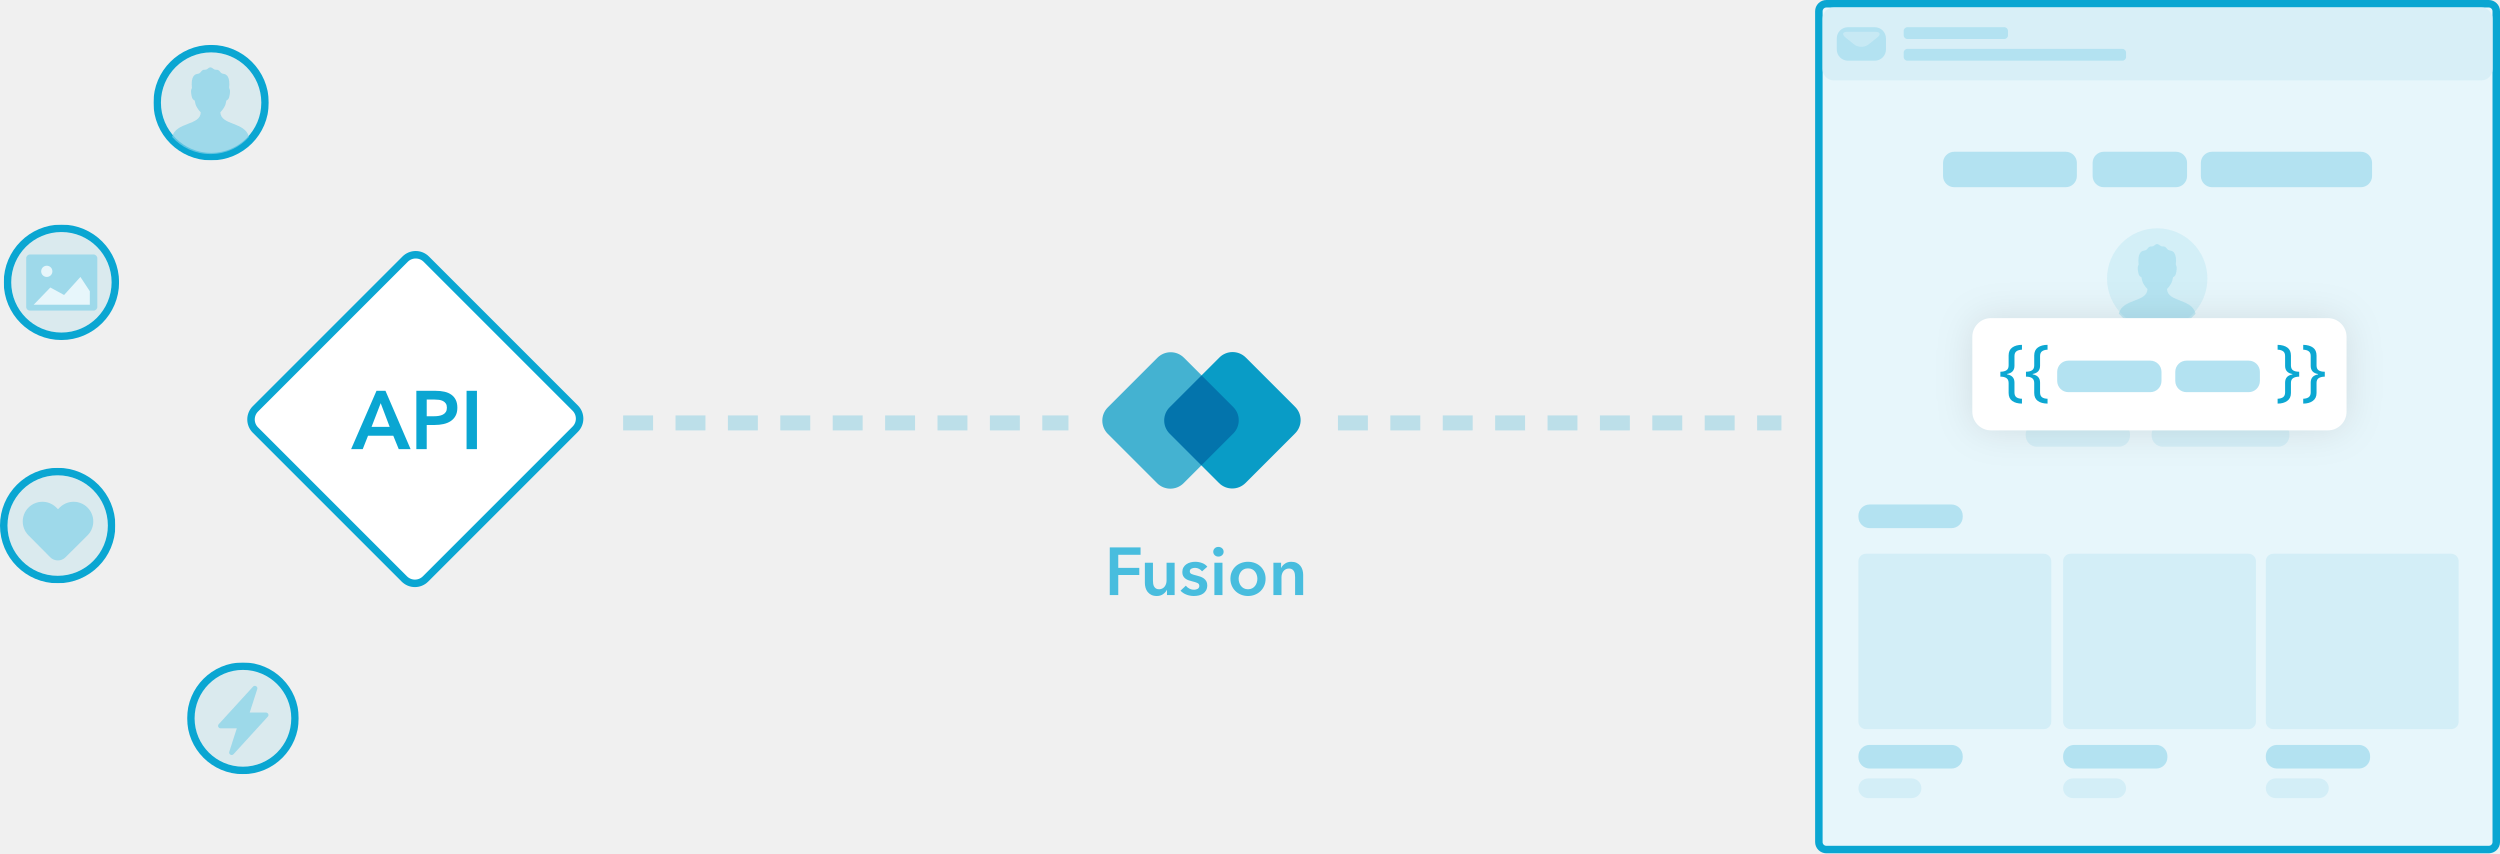
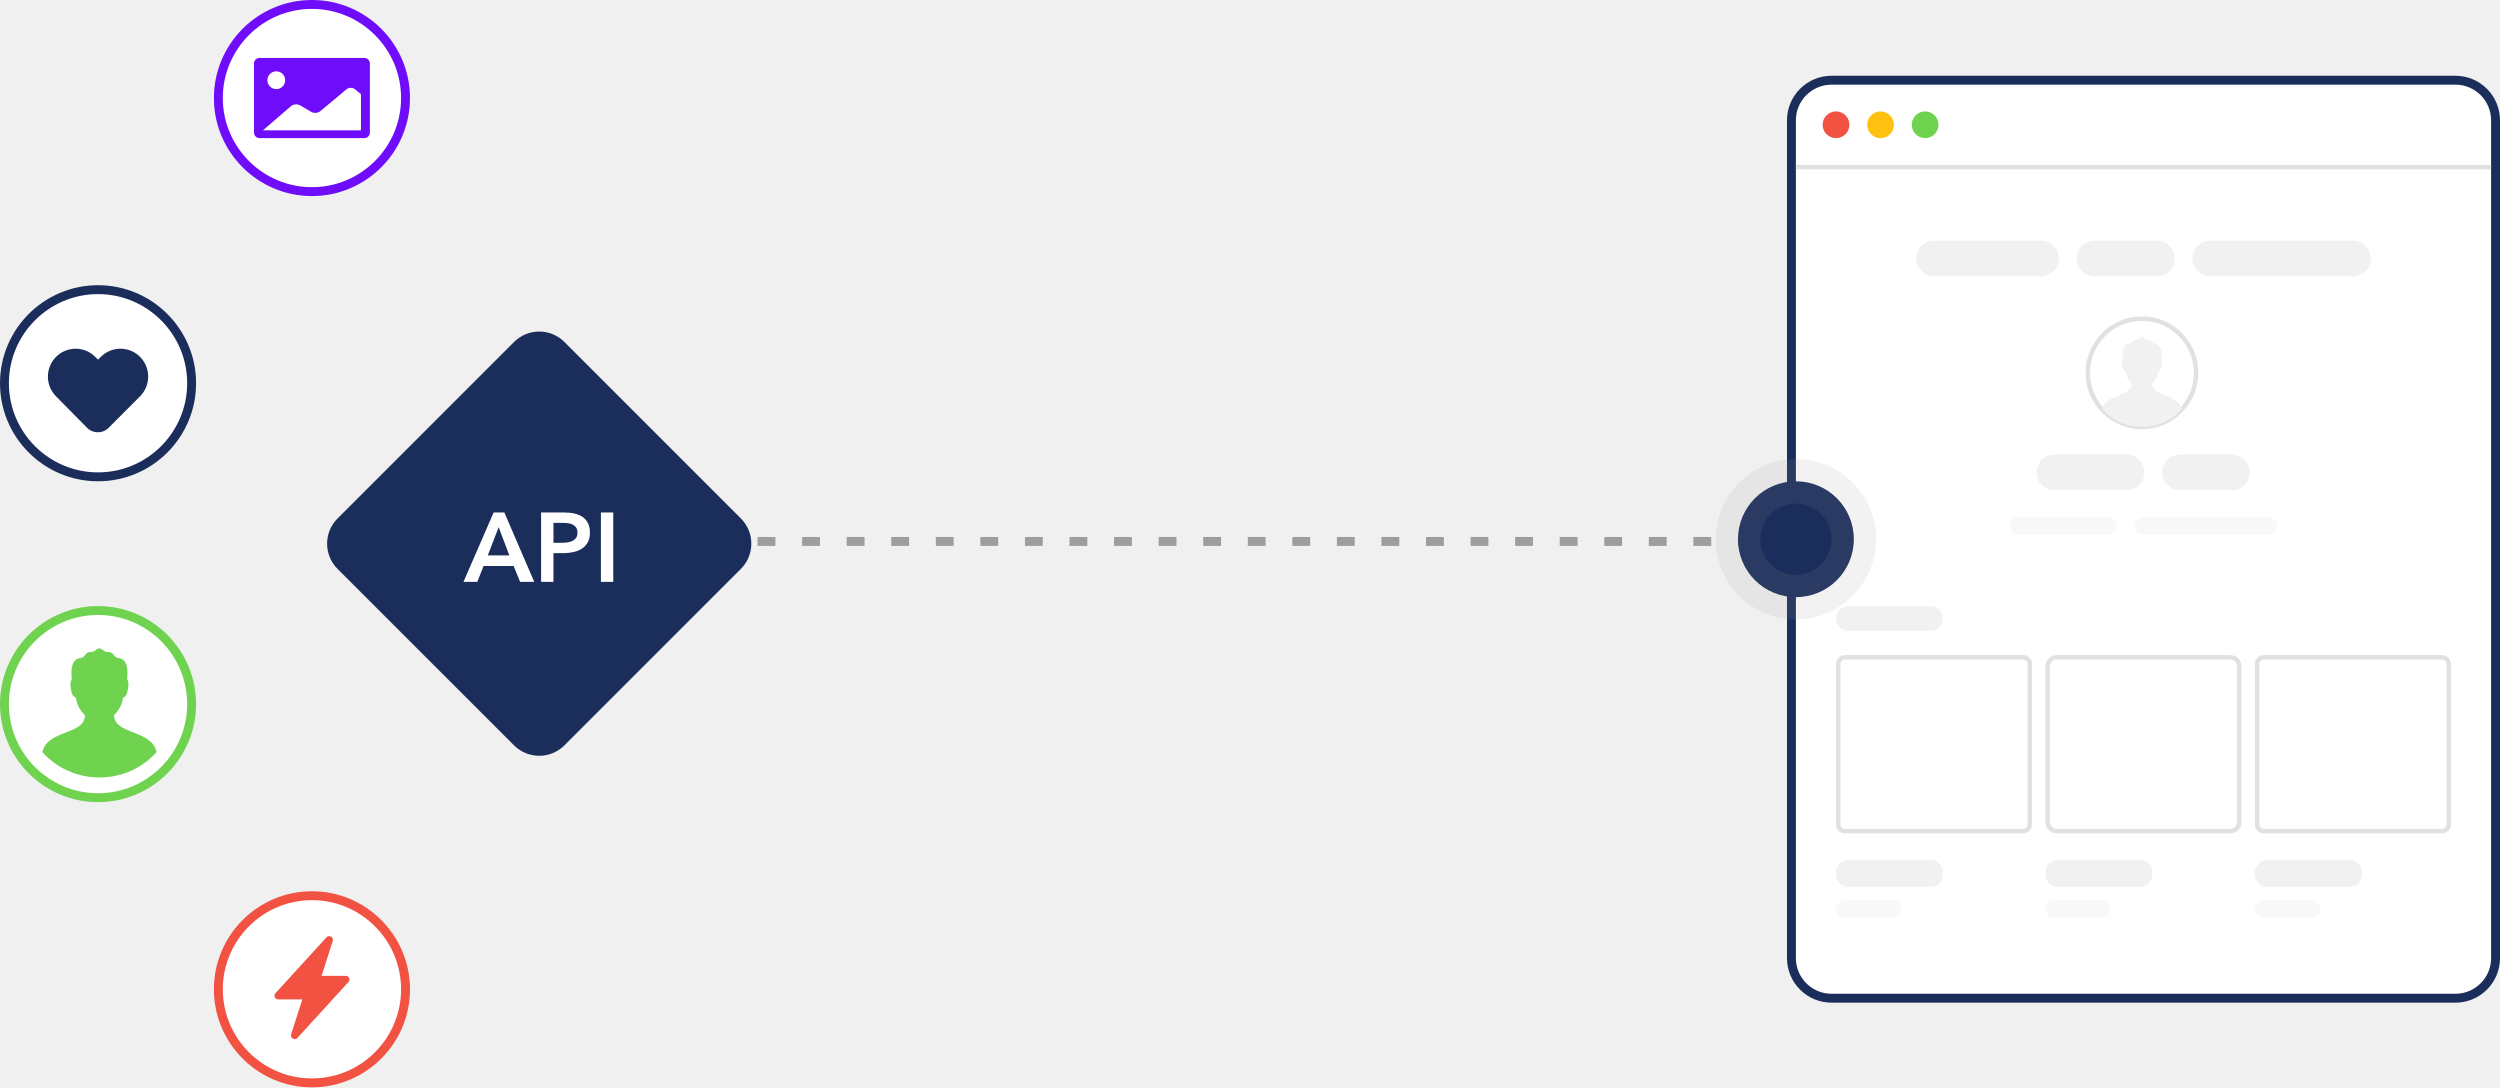
- <svg xmlns="http://www.w3.org/2000/svg" xmlns:xlink="http://www.w3.org/1999/xlink" width="668" height="228" viewBox="0 0 668 228">
-   <defs>
-     <mask id="g" maskContentUnits="userSpaceOnUse" maskUnits="objectBoundingBox" x="0" y="0" width="66.277" height="66.578" fill="#fff">
-       <use xlink:href="#a" />
-     </mask>
-     <mask id="h" maskContentUnits="userSpaceOnUse" maskUnits="objectBoundingBox" x="-2" y="-2" width="30.819" height="30.855">
-       <path fill="#fff" d="M-2-2h30.819v30.855H-2z" />
-       <use xlink:href="#b" />
-     </mask>
-     <mask id="i" maskContentUnits="userSpaceOnUse" maskUnits="objectBoundingBox" x="-2" y="-2" width="29.826" height="29.86">
-       <path fill="#fff" d="M-2-2h29.826v29.86H-2z" />
-       <use xlink:href="#c" />
-     </mask>
-     <mask id="j" maskContentUnits="userSpaceOnUse" maskUnits="objectBoundingBox" x="-2" y="-2" width="30.819" height="30.855">
-       <path fill="#fff" d="M-1 60h30.819v30.855H-1z" />
-       <use xlink:href="#d" />
-     </mask>
-     <mask id="k" maskContentUnits="userSpaceOnUse" maskUnits="objectBoundingBox" x="-2" y="-2" width="30.819" height="30.855">
-       <path fill="#fff" d="M-2 125h30.819v30.855H-2z" />
-       <use xlink:href="#e" />
-     </mask>
-     <mask id="l" maskContentUnits="userSpaceOnUse" maskUnits="objectBoundingBox" x="0" y="0" width="183" height="228" fill="#fff">
-       <use xlink:href="#f" />
-     </mask>
-     <path d="M13.41 26.855C6.013 26.855 0 20.832 0 13.427 0 6.022 6.014 0 13.41 0c7.395 0 13.409 6.022 13.409 13.427 0 7.405-6.014 13.428-13.41 13.428z" id="b" />
-     <path d="M12.913 25.86C5.792 25.86 0 20.06 0 12.93S5.792 0 12.913 0s12.913 5.8 12.913 12.93-5.792 12.93-12.913 12.93z" id="c" />
-     <path d="M14.41 88.855C7.013 88.855 1 82.832 1 75.427 1 68.022 7.014 62 14.41 62c7.395 0 13.409 6.022 13.409 13.427 0 7.405-6.014 13.428-13.41 13.428z" id="d" />
-     <path d="M13.41 153.855c-7.396 0-13.41-6.023-13.41-13.428C0 133.022 6.014 127 13.41 127c7.395 0 13.409 6.022 13.409 13.427 0 7.405-6.014 13.428-13.41 13.428z" id="e" />
-     <path d="M0 3.008A3.004 3.004 0 013.005 0h176.99A3.001 3.001 0 01183 3.008v221.984a3.004 3.004 0 01-3.005 3.008H3.005A3.001 3.001 0 010 224.992V3.008z" id="f" />
-     <rect id="a" x="13.833" y="13.682" width="66.277" height="66.578" rx="5" />
-     <rect id="n" x="42" y="85" width="100" height="30" rx="5" />
-     <filter x="-50%" y="-50%" width="200%" height="200%" filterUnits="objectBoundingBox" id="m">
-       <feOffset in="SourceAlpha" result="shadowOffsetOuter1" />
-       <feGaussianBlur stdDeviation="5" in="shadowOffsetOuter1" result="shadowBlurOuter1" />
-       <feColorMatrix values="0 0 0 0 0 0 0 0 0 0 0 0 0 0 0 0 0 0 0.1 0" in="shadowBlurOuter1" />
-     </filter>
-   </defs>
-   <g transform="translate(2)" fill="none" fill-rule="evenodd">
-     <path d="M294.531 146.256h8.226v1.98H296.8v3.492h5.616v1.908H296.8V159h-2.268v-12.744zM311.865 159h-2.052v-1.386h-.036c-.192.432-.525.813-.999 1.143-.474.33-1.035.495-1.683.495-.564 0-1.047-.099-1.449-.297a2.857 2.857 0 01-.99-.783 3.167 3.167 0 01-.567-1.116c-.12-.42-.18-.852-.18-1.296v-5.4h2.16v4.788c0 .252.018.516.054.792.036.276.114.525.234.747.12.222.285.405.495.549.21.144.49.216.837.216a1.86 1.86 0 001.521-.738 2.35 2.35 0 00.37-.747 2.98 2.98 0 00.125-.855v-4.752h2.16V159zm7.326-6.336a2.494 2.494 0 00-.792-.657 2.23 2.23 0 00-1.098-.279c-.348 0-.666.072-.954.216-.288.144-.432.384-.432.72 0 .336.16.573.477.711.318.138.783.279 1.395.423.324.072.651.168.981.288.33.12.63.279.9.477.27.198.49.444.657.738.168.294.252.651.252 1.071 0 .528-.099.975-.297 1.341a2.524 2.524 0 01-.792.891c-.33.228-.714.393-1.152.495a5.973 5.973 0 01-1.359.153 5.395 5.395 0 01-1.962-.369 4.148 4.148 0 01-1.584-1.053l1.422-1.332c.24.312.552.57.936.774.384.204.81.306 1.278.306.156 0 .315-.018.477-.054.162-.036.312-.093.45-.171a.932.932 0 00.333-.315.887.887 0 00.126-.486c0-.36-.165-.618-.495-.774-.33-.156-.825-.312-1.485-.468a7.14 7.14 0 01-.945-.279 3.085 3.085 0 01-.819-.45 2.085 2.085 0 01-.576-.693c-.144-.276-.216-.618-.216-1.026 0-.48.1-.894.297-1.242a2.55 2.55 0 01.783-.855c.324-.222.69-.387 1.098-.495a4.903 4.903 0 011.26-.162c.624 0 1.233.108 1.827.324.594.216 1.065.546 1.413.99l-1.404 1.242zm3.294-2.304h2.16V159h-2.16v-8.64zm-.306-2.934c0-.348.13-.651.387-.909.258-.258.585-.387.981-.387s.73.123 1 .369.404.555.404.927-.135.681-.405.927-.603.369-.999.369-.723-.129-.98-.387a1.244 1.244 0 01-.388-.909zm4.59 7.218c0-.684.123-1.305.37-1.863a4.356 4.356 0 01.998-1.431c.42-.396.918-.702 1.494-.918a5.186 5.186 0 011.836-.324c.648 0 1.26.108 1.836.324a4.404 4.404 0 011.494.918c.42.396.753.873 1 1.431a4.57 4.57 0 01.368 1.863c0 .684-.123 1.308-.369 1.872a4.433 4.433 0 01-.999 1.449c-.42.402-.918.717-1.494.945a4.943 4.943 0 01-1.836.342c-.648 0-1.26-.114-1.836-.342a4.562 4.562 0 01-1.494-.945 4.433 4.433 0 01-.999-1.449 4.633 4.633 0 01-.369-1.872zm2.196 0c0 .336.051.672.153 1.008.102.336.255.636.46.9.203.264.461.48.773.648.312.168.684.252 1.116.252.432 0 .804-.084 1.116-.252.312-.168.57-.384.774-.648.204-.264.357-.564.46-.9a3.366 3.366 0 000-2.007 2.792 2.792 0 00-.46-.891 2.305 2.305 0 00-.774-.639c-.312-.162-.684-.243-1.116-.243-.432 0-.804.081-1.116.243-.312.162-.57.375-.774.639a2.792 2.792 0 00-.459.891c-.102.33-.153.663-.153.999zm9.288-4.284h2.052v1.386h.036c.192-.432.525-.813 1-1.143.473-.33 1.034-.495 1.682-.495.564 0 1.047.099 1.45.297.401.198.731.459.99.783.257.324.446.696.566 1.116.12.42.18.852.18 1.296v5.4h-2.16v-4.788a6.13 6.13 0 00-.054-.792 2.138 2.138 0 00-.234-.747 1.552 1.552 0 00-.495-.549c-.21-.144-.489-.216-.837-.216s-.648.069-.9.207a1.911 1.911 0 00-.62.531 2.35 2.35 0 00-.37.747 2.98 2.98 0 00-.126.855V159h-2.16v-8.64z" fill="#48BDDE" />
-     <path d="M166.5 113h115m76 0H472" stroke="#0CA7D2" stroke-width="4" stroke-linecap="square" stroke-dasharray="4,10" opacity=".23" />
-     <g transform="translate(62 65)">
-       <use stroke="#0AA6D2" mask="url(#g)" stroke-width="4" fill="#FFF" transform="rotate(45 46.971 46.971)" xlink:href="#a" />
-       <path d="M36.6 39.424h2.398L45.708 55H42.54l-1.452-3.564h-6.754L32.926 55h-3.102L36.6 39.424zm3.52 9.636l-2.398-6.336-2.442 6.336h4.84zm7.128-9.636h5.082c.895 0 1.701.08 2.42.242.719.161 1.335.425 1.848.792.513.367.91.836 1.188 1.408.279.572.418 1.261.418 2.068 0 .865-.161 1.591-.484 2.178a3.928 3.928 0 01-1.309 1.419c-.55.36-1.192.62-1.925.781-.733.161-1.51.242-2.332.242H50.02V55h-2.772V39.424zm4.708 6.798c.455 0 .887-.033 1.298-.099.41-.066.777-.183 1.1-.352.323-.169.58-.4.77-.693.19-.293.286-.675.286-1.144 0-.455-.095-.825-.286-1.111a1.977 1.977 0 00-.759-.671 3.25 3.25 0 00-1.078-.319 9.838 9.838 0 00-1.243-.077H50.02v4.466h1.936zm8.712-6.798h2.772V55h-2.772V39.424z" fill="#0AA6D2" />
+ <svg xmlns="http://www.w3.org/2000/svg" width="561" height="244" viewBox="0 0 561 244">
+   <g fill="none" fill-rule="evenodd" transform="translate(2 2)">
+     <path stroke="#9D9D9D" stroke-dasharray="4 6" stroke-width="2" d="M148 119.5h253" />
+     <path fill="#1B2E5B" d="M113.345 74.744a7.999 7.999 0 0111.31 0l39.601 39.6a7.999 7.999 0 010 11.311l-39.6 39.601a7.999 7.999 0 01-11.311 0l-39.601-39.6a7.999 7.999 0 010-11.311l39.6-39.601z" />
+     <path fill="#FFF" d="M108.776 113h2.398l6.71 15.576h-3.168l-1.452-3.564h-6.754l-1.408 3.564H102L108.776 113zm3.52 9.636l-2.398-6.336-2.442 6.336h4.84zm7.128-9.636h5.082c.895 0 1.701.08 2.42.242.719.161 1.335.425 1.848.792.513.367.91.836 1.188 1.408.279.572.418 1.261.418 2.068 0 .865-.161 1.591-.484 2.178a3.928 3.928 0 01-1.309 1.419c-.55.36-1.192.62-1.925.781-.733.161-1.51.242-2.332.242h-2.134v6.446h-2.772V113zm4.708 6.798c.455 0 .887-.033 1.298-.099.41-.066.777-.183 1.1-.352.323-.169.58-.4.77-.693.19-.293.286-.675.286-1.144 0-.455-.095-.825-.286-1.111a1.977 1.977 0 00-.759-.671 3.25 3.25 0 00-1.078-.319 9.838 9.838 0 00-1.243-.077h-2.024v4.466h1.936zm8.712-6.798h2.772v15.576h-2.772V113z" />
+     <path fill="#FFF" stroke="#6FD350" stroke-width="2" d="M20 135c5.79 0 11.04 2.354 14.843 6.157C38.646 144.959 41 150.209 41 156c0 5.79-2.354 11.04-6.157 14.843C31.041 174.646 25.791 177 20 177c-5.79 0-11.04-2.354-14.843-6.157C1.354 167.041-1 161.791-1 156c0-5.79 2.354-11.04 6.157-14.843C8.959 137.354 14.209 135 20 135z" />
+     <path fill="#6FD350" d="M23.593 158.5c.916-.912 1.551-2.037 1.74-2.7.124-.424.211-.878.266-1.218.389-.176.688-.48.852-.863.231-.555.357-1.744.36-1.794.098-.944-.25-1.485-.282-1.514.405-3.82-.88-4.576-1.735-4.71-.303-.048-.762-.157-.968-.374-.478-.503-.69-1.062-1.518-1.018-.306.017-.72-.074-.955-.263-.315-.253-.752-.546-1.076-.546-.318 0-.718.283-1.01.53-.229.197-.633.295-.94.277-.827-.046-1.04.515-1.517 1.017-.206.218-.667.327-.969.374-.854.135-2.139.89-1.734 4.71-.035.034-.378.58-.282 1.515.005.05.128 1.241.36 1.794.162.382.463.687.852.863.054.342.144.794.265 1.218.196.68.836 1.827 1.766 2.746h-.018c-.11 4.459-8.369 3.112-9.55 8.201 3.074 3.49 7.678 5.716 12.82 5.716s9.75-2.225 12.816-5.713c-1.173-5.102-9.413-3.8-9.543-8.247z" />
+     <path fill="#FFF" stroke="#F15242" stroke-width="2" d="M68 199c5.79 0 11.04 2.354 14.843 6.157C86.646 208.959 89 214.209 89 220c0 5.79-2.354 11.04-6.157 14.843C79.041 238.646 73.791 241 68 241c-5.79 0-11.04-2.354-14.843-6.157C49.354 231.041 47 225.791 47 220c0-5.79 2.354-11.04 6.157-14.843C56.959 201.354 62.209 199 68 199z" />
+     <path fill="#F15242" fill-rule="nonzero" d="M76.2 218.36c.484-.53.1-1.374-.628-1.374h-5.417l2.518-7.834c.272-.847-.826-1.459-1.43-.797l-11.442 12.534c-.485.532-.1 1.375.627 1.375h5.414l-2.515 7.834c-.272.847.826 1.459 1.43.797l11.442-12.534z" />
+     <path fill="#FFF" stroke="#6F0DFB" stroke-width="2" d="M68-1c5.79 0 11.04 2.354 14.843 6.157C86.646 8.959 89 14.209 89 20c0 5.79-2.354 11.04-6.157 14.843C79.041 38.646 73.791 41 68 41c-5.79 0-11.04-2.354-14.843-6.157C49.354 31.041 47 25.791 47 20c0-5.79 2.354-11.04 6.157-14.843C56.959 1.354 62.209-1 68-1z" />
+     <g transform="translate(55 11)">
+       <rect width="26" height="18" fill="#6F0DFB" rx="1.25" />
+       <path fill="#FFF" d="M8.302 10.817c.523-.451 1.43-.534 2.03-.181l2.502 1.47c.598.351 1.512.278 2.036-.16l5.87-4.9c.527-.44 1.388-.443 1.919-.012L24 8.125v8.125H2l6.302-5.433z" />
+       <rect width="4" height="4" x="3" y="3" fill="#FFF" rx="2" />
    </g>
-     <g transform="translate(41 14)">
-       <use fill-opacity=".201" fill="#84D2E8" xlink:href="#b" />
-       <use stroke="#0AA6D2" mask="url(#h)" stroke-width="4" xlink:href="#b" />
+     <path fill="#FFF" stroke="#1B2E5B" stroke-width="2" d="M20 63c5.79 0 11.04 2.354 14.843 6.157C38.646 72.959 41 78.209 41 84c0 5.79-2.354 11.04-6.157 14.843C31.041 102.646 25.791 105 20 105c-5.79 0-11.04-2.354-14.843-6.157C1.354 95.041-1 89.791-1 84c0-5.79 2.354-11.04 6.157-14.843C8.959 65.354 14.209 63 20 63z" />
+     <path fill="#1B2E5B" d="M17.568 94.029a3.29 3.29 0 002.386.97 3.289 3.289 0 002.388-.97l7.085-7.091a6.287 6.287 0 000-8.855 6.198 6.198 0 00-8.8 0l-.63.624-.624-.624a6.198 6.198 0 00-8.8 0 6.286 6.286 0 000 8.853l6.995 7.093z" />
+     <g transform="translate(401 17)">
+       <path fill="#FFF" stroke="#1B2E5B" stroke-width="2" d="M147.995-1a8.98 8.98 0 016.366 2.635A8.966 8.966 0 01157 7.997h0v188.006a8.964 8.964 0 01-2.638 6.36 8.981 8.981 0 01-6.367 2.637h0H8.005a8.98 8.98 0 01-6.366-2.635A8.966 8.966 0 01-1 196.003h0V7.997a8.964 8.964 0 012.638-6.36A8.981 8.981 0 018.005-1h0z" />
+       <path fill="#E1E1E1" d="M0 18h156v1H0z" />
+       <path fill="#FFF" stroke="#E1E1E1" d="M50.995 128.5c.416 0 .793.167 1.066.439.271.27.439.644.439 1.058h0v36.006a1.504 1.504 0 01-1.505 1.497h0-39.99c-.416 0-.793-.167-1.066-.439a1.488 1.488 0 01-.439-1.058h0v-36.006a1.504 1.504 0 011.505-1.497h0z" />
+       <rect width="43" height="39" x="56.5" y="128.5" fill="#FFF" stroke="#E1E1E1" rx="2" />
+       <path fill="#FFF" stroke="#E1E1E1" d="M144.995 128.5c.416 0 .793.167 1.066.439.271.27.439.644.439 1.058h0v36.006a1.504 1.504 0 01-1.505 1.497h0-39.99c-.416 0-.793-.167-1.066-.439a1.488 1.488 0 01-.439-1.058h0v-36.006a1.504 1.504 0 011.505-1.497h0zm-67.345-76a12.11 12.11 0 018.59 3.565 12.128 12.128 0 013.562 8.596c0 3.353-1.363 6.393-3.563 8.595a12.108 12.108 0 01-8.588 3.565 12.11 12.11 0 01-8.589-3.565A12.128 12.128 0 0165.5 64.66c0-3.354 1.362-6.394 3.562-8.596a12.108 12.108 0 018.589-3.565z" />
+       <path fill="#F1F1F1" d="M79.927 67.08c.637-.634 1.079-1.416 1.21-1.876a7.24 7.24 0 00.185-.847c.27-.122.478-.333.592-.6.16-.385.248-1.21.25-1.246.068-.655-.173-1.032-.196-1.051.282-2.655-.611-3.18-1.206-3.273-.21-.033-.53-.109-.673-.26-.332-.349-.48-.737-1.055-.707-.212.012-.5-.051-.663-.182-.22-.176-.523-.38-.749-.38-.22 0-.499.197-.702.369-.158.136-.44.204-.653.192-.575-.032-.723.358-1.054.707-.143.15-.464.226-.674.26-.594.093-1.486.618-1.205 3.272-.024.023-.263.402-.196 1.052.003.035.089.862.25 1.246.112.266.322.478.592.6.038.237.1.551.184.846.137.473.582 1.27 1.228 1.908h-.013c-.076 3.097-5.817 2.162-6.638 5.698 2.137 2.424 5.338 3.97 8.911 3.97 3.574 0 6.777-1.546 8.908-3.969-.815-3.544-6.542-2.64-6.633-5.73z" />
+       <g fill="#F1F1F1" transform="translate(27 35)">
+         <rect width="32" height="8" rx="4" />
+         <rect width="22" height="8" x="36" rx="4" />
+         <rect width="40" height="8" x="62" rx="4" />
+       </g>
+       <g fill="#F1F1F1" opacity=".5" transform="translate(48 97)">
+         <rect width="24" height="4" rx="2" />
+         <rect width="32" height="4" x="28" rx="2" />
+       </g>
+       <g fill="#F1F1F1" transform="translate(54 83)">
+         <rect width="24.216" height="8" rx="4" />
+         <rect width="19.647" height="8" x="28.216" rx="4" />
+       </g>
+       <rect width="24" height="5.487" x="9" y="117.062" fill="#F1F1F1" rx="2.744" />
+       <rect width="24" height="6" x="9" y="174" fill="#F1F1F1" rx="2.744" />
+       <rect width="24" height="6" x="56" y="174" fill="#F1F1F1" rx="2.744" />
+       <rect width="24" height="6" x="103" y="174" fill="#F1F1F1" rx="2.744" />
+       <rect width="14.621" height="4" x="9" y="183" fill="#F1F1F1" opacity=".5" rx="2" />
+       <rect width="14.621" height="4" x="56" y="183" fill="#F1F1F1" opacity=".5" rx="2" />
+       <rect width="14.621" height="4" x="103" y="183" fill="#F1F1F1" opacity=".5" rx="2" />
+       <circle cx="9" cy="9" r="3" fill="#F15242" />
+       <circle cx="19" cy="9" r="3" fill="#FFC111" />
+       <circle cx="29" cy="9" r="3" fill="#6FD350" />
    </g>
-     <path d="M56.874 30c.733-.73 1.241-1.63 1.393-2.16a8.25 8.25 0 00.212-.974c.311-.141.55-.385.682-.69.185-.445.286-1.396.287-1.436.079-.755-.199-1.188-.225-1.211.324-3.057-.704-3.66-1.387-3.768-.243-.039-.61-.126-.775-.3-.382-.401-.553-.849-1.214-.814-.245.014-.576-.06-.764-.21-.253-.202-.602-.437-.861-.437-.255 0-.575.226-.809.424-.182.157-.506.236-.75.221-.663-.036-.833.413-1.215.815-.165.174-.534.26-.775.299-.684.108-1.711.712-1.388 3.768-.027.026-.302.463-.225 1.211.004.04.103.993.288 1.436.13.306.37.55.681.69.044.273.116.635.213.974.157.545.669 1.462 1.412 2.197h-.014c-.088 3.567-6.695 2.49-7.64 6.561 2.459 2.792 6.143 4.573 10.256 4.573 4.114 0 7.8-1.78 10.253-4.57-.938-4.082-7.53-3.04-7.635-6.598z" fill-opacity=".696" fill="#84D2E8" />
-     <g transform="translate(50 179)">
-       <use fill-opacity=".201" fill="#84D2E8" xlink:href="#c" />
-       <use stroke="#0AA6D2" mask="url(#i)" stroke-width="4" xlink:href="#c" />
-     </g>
-     <path d="M69.56 191.489c.387-.425.08-1.1-.502-1.1h-4.334l2.014-6.267c.218-.678-.66-1.167-1.143-.638L56.44 193.51c-.388.425-.08 1.1.501 1.1h4.331l-2.011 6.267c-.218.678.66 1.167 1.143.638l9.154-10.027z" fill-opacity=".704" fill="#84D2E8" />
-     <use fill-opacity=".201" fill="#84D2E8" xlink:href="#d" />
-     <use stroke="#0AA6D2" mask="url(#j)" stroke-width="4" xlink:href="#d" />
-     <use fill-opacity=".201" fill="#84D2E8" xlink:href="#e" />
-     <use stroke="#0AA6D2" mask="url(#k)" stroke-width="4" xlink:href="#e" />
-     <g transform="translate(483)">
-       <use stroke="#0AA6D2" mask="url(#l)" stroke-width="4" fill="#E7F6FB" xlink:href="#f" />
-       <rect fill="#D3EEF7" x="11.569" y="147.963" width="51.534" height="46.864" rx="2" />
-       <rect fill="#D3EEF7" x="66.259" y="147.963" width="51.534" height="46.864" rx="2" />
-       <rect fill="#D3EEF7" x="120.422" y="147.963" width="51.534" height="46.864" rx="2" />
-       <rect fill="#D8EFF7" x="2" y="2" width="179" height="19.483" rx="3" />
-       <g fill="#84D2E8">
-         <path d="M91.41 87.855c-7.396 0-13.41-6.023-13.41-13.428C78 67.022 84.014 61 91.41 61c7.395 0 13.409 6.022 13.409 13.427 0 7.405-6.014 13.428-13.41 13.428z" fill-opacity=".201" />
-         <path d="M94.03 77.213c.732-.73 1.24-1.63 1.392-2.16a8.22 8.22 0 00.212-.975c.312-.14.55-.384.682-.69.185-.444.286-1.396.288-1.436.078-.755-.2-1.188-.226-1.21.324-3.057-.703-3.661-1.387-3.769-.243-.038-.61-.125-.775-.3-.382-.401-.553-.848-1.214-.813-.245.013-.576-.06-.764-.21-.252-.203-.602-.438-.861-.438-.254 0-.575.227-.809.425-.182.157-.506.235-.75.22-.662-.036-.833.413-1.215.815-.165.174-.534.261-.775.3-.684.107-1.71.711-1.387 3.768-.028.026-.302.462-.226 1.21.004.04.103.994.288 1.436.13.306.37.55.682.69.043.274.115.636.212.975.157.545.669 1.461 1.413 2.197h-.015c-.087 3.567-6.695 2.49-7.64 6.56 2.46 2.793 6.143 4.573 10.256 4.573 4.114 0 7.8-1.78 10.253-4.57-.938-4.082-7.53-3.04-7.635-6.598z" fill-opacity=".401" />
-       </g>
-       <rect fill="#B3E2F1" x="34.181" y="40.545" width="35.759" height="9.478" rx="3" />
-       <rect fill="#D3EEF7" x="56.267" y="113.051" width="27.871" height="6.319" rx="3" />
-       <rect fill="#B3E2F1" x="74.147" y="40.545" width="25.241" height="9.478" rx="3" />
-       <rect fill="#B3E2F1" x="103.069" y="40.545" width="45.75" height="9.478" rx="3" />
-       <rect fill="#D3EEF7" x="89.922" y="113.051" width="36.81" height="6.319" rx="3" />
-       <use fill="#000" filter="url(#m)" xlink:href="#n" />
-       <use fill="#FFF" xlink:href="#n" />
-       <rect fill="#B3E2F1" x="64.681" y="96.36" width="27.871" height="8.425" rx="3" />
-       <rect fill="#B3E2F1" x="96.233" y="96.36" width="22.612" height="8.425" rx="3" />
-       <rect fill="#B3E2F1" x="11.569" y="134.799" width="27.871" height="6.319" rx="3" />
-       <rect fill="#B3E2F1" x="11.569" y="199.039" width="27.871" height="6.319" rx="3" />
-       <rect fill="#B3E2F1" x="66.259" y="199.039" width="27.871" height="6.319" rx="3" />
-       <rect fill="#B3E2F1" x="120.422" y="199.039" width="27.871" height="6.319" rx="3" />
-       <rect fill="#D3EEF7" x="11.569" y="207.991" width="16.828" height="5.266" rx="2.633" />
-       <rect fill="#D3EEF7" x="66.259" y="207.991" width="16.828" height="5.266" rx="2.633" />
-       <rect fill="#D3EEF7" x="120.422" y="207.991" width="16.828" height="5.266" rx="2.633" />
-       <rect fill="#B3E2F1" x="23.664" y="7.266" width="27.871" height="3.159" rx="1" />
-       <rect fill="#B3E2F1" x="23.664" y="13.058" width="59.422" height="3.159" rx="1" />
-       <rect fill="#B3E2F1" x="5.784" y="7.266" width="13.147" height="8.952" rx="3" />
-       <path d="M8.148 10.036c-1.062-.851-.824-1.541.53-1.541h7.36c1.355 0 1.6.683.53 1.541l-2.286 1.831c-1.063.851-2.777.858-3.848 0l-2.286-1.831z" fill="#D7EFF7" opacity=".569" />
-       <text font-family="AvenirNext-DemiBold, Avenir Next" font-size="18" font-weight="500" fill="#0CA7D2">
-         <tspan x="49" y="105">{{</tspan>
-       </text>
-       <text font-family="AvenirNext-DemiBold, Avenir Next" font-size="18" font-weight="500" fill="#0CA7D2">
-         <tspan x="123" y="105">}}</tspan>
-       </text>
-     </g>
-     <g transform="translate(290 92)">
-       <rect fill="#48BDDE" style="mix-blend-mode:multiply" transform="rotate(45 20.765 20.345)" x="6.444" y="5.959" width="28.642" height="28.772" rx="5" />
-       <rect fill="#0AA6D2" style="mix-blend-mode:multiply" transform="rotate(45 37.299 20.299)" x="22.978" y="5.913" width="28.642" height="28.772" rx="5" />
-     </g>
-     <rect fill-opacity=".702" fill="#84D2E8" x="5" y="68" width="19" height="15" rx="1" />
-     <path fill="#E7F6FB" d="M11.448 76.821l3.677 2L19.49 74 22 77.821v3.606H7z" />
-     <rect fill="#E7F6FB" x="9" y="71" width="3" height="3" rx="1.5" />
-     <path d="M11.446 148.924a2.786 2.786 0 002.015.816c.729.01 1.46-.26 2.016-.816l5.983-5.952a5.256 5.256 0 00-7.43-7.433l-.533.524-.526-.524a5.256 5.256 0 00-7.431 7.432l5.906 5.953z" fill-opacity=".696" fill="#84D2E8" />
+     <circle cx="401" cy="119" r="13" fill="#1B2E5B" stroke="#979797" stroke-opacity=".124" stroke-width="10" />
  </g>
</svg>
